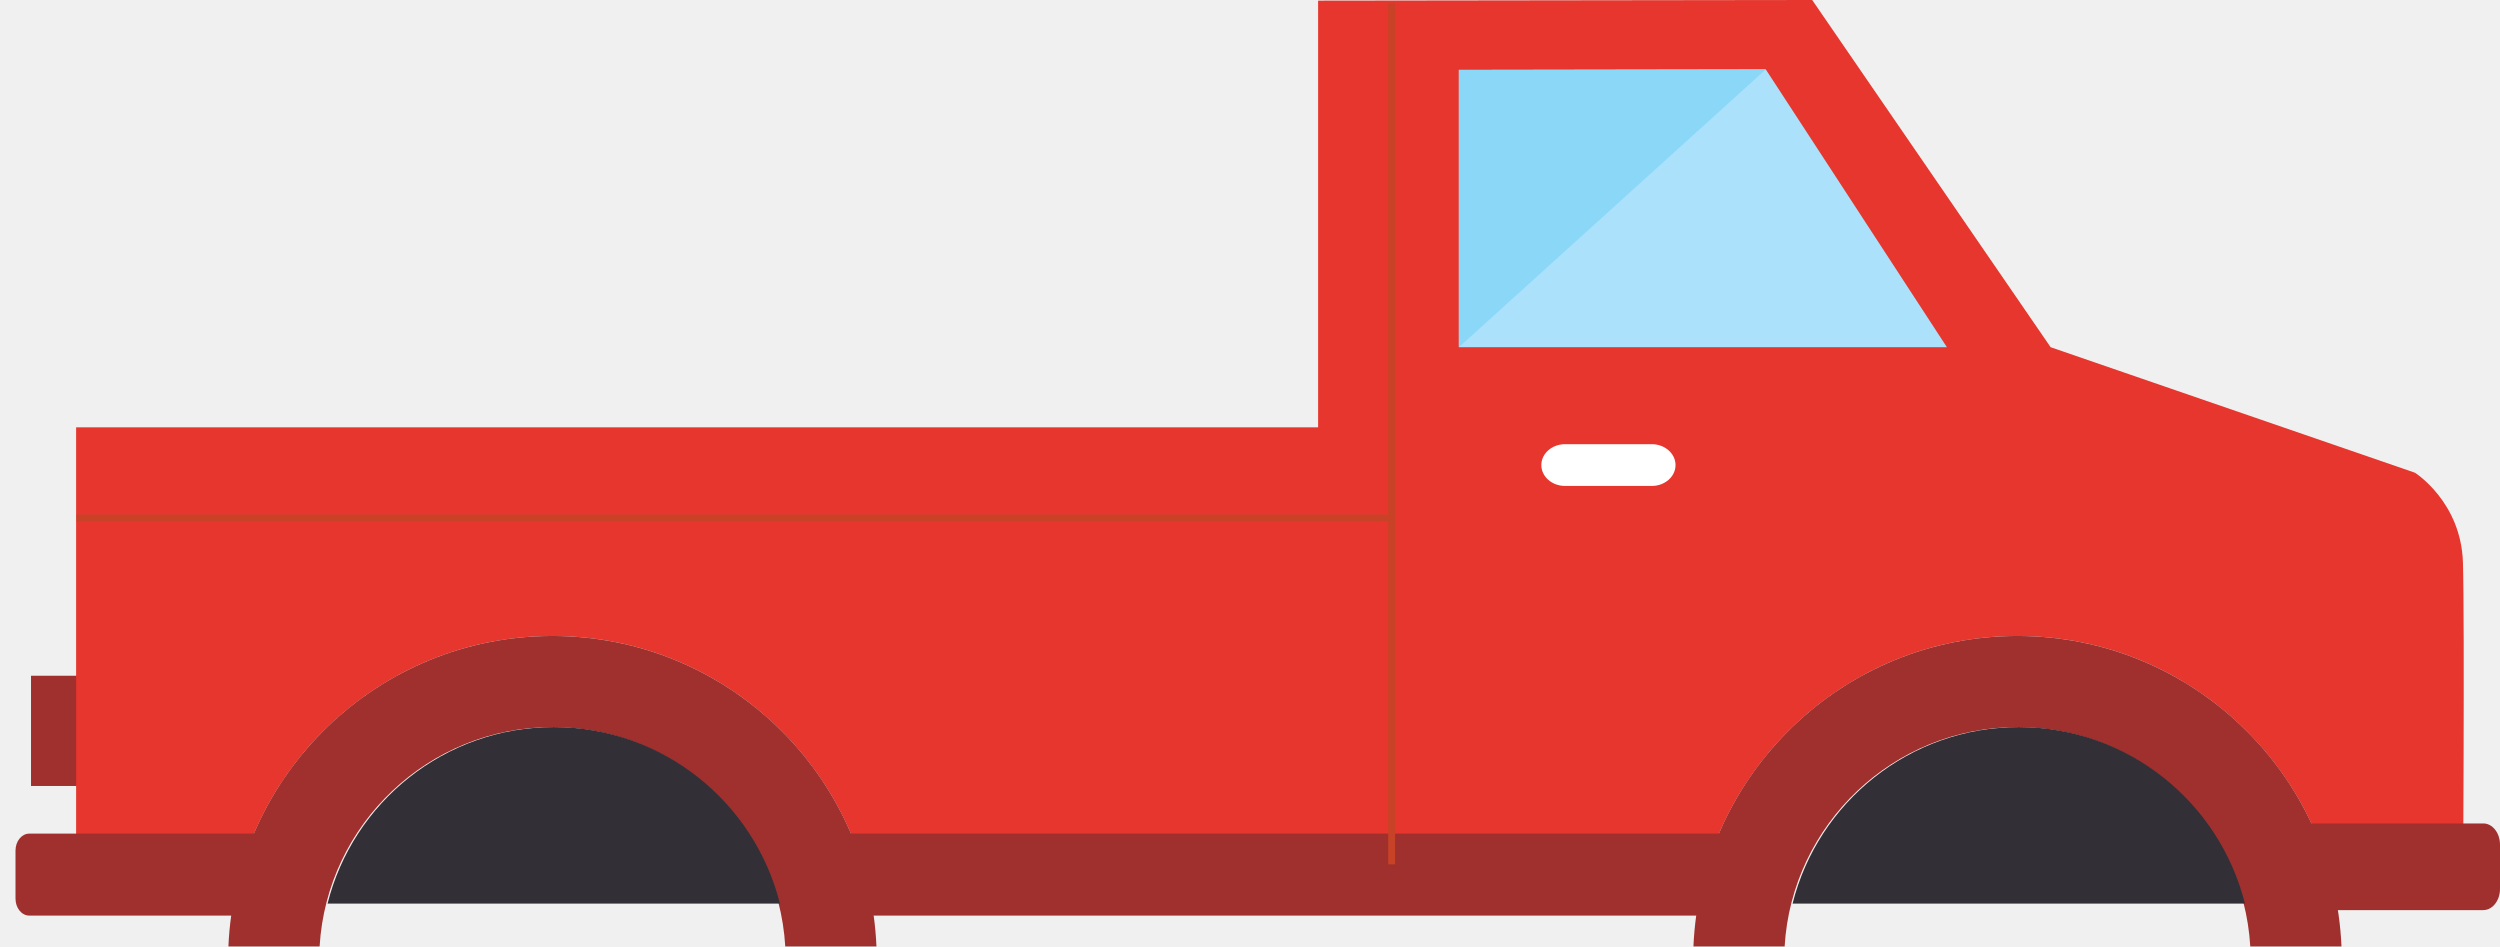
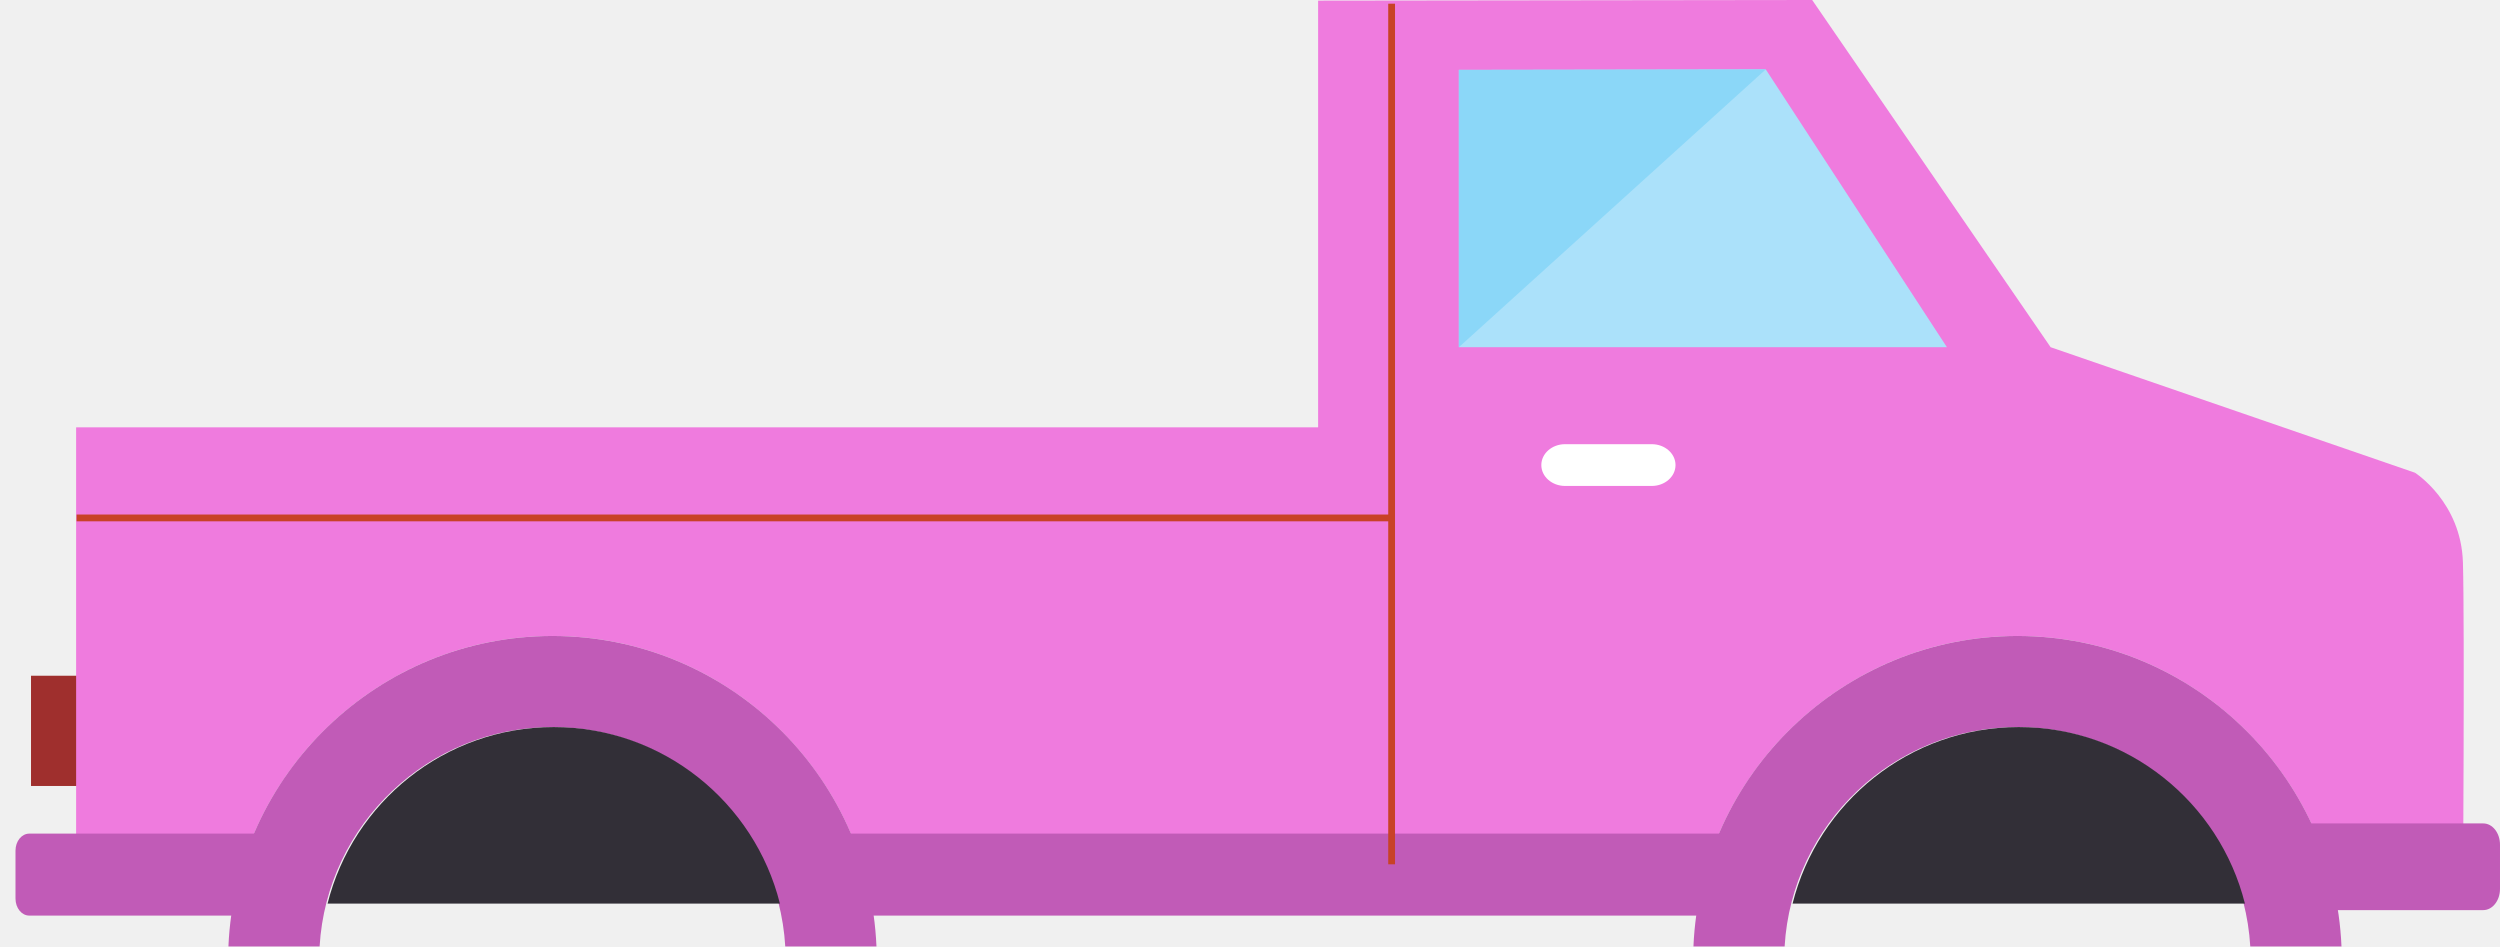
- <svg xmlns="http://www.w3.org/2000/svg" version="1.0" id="Layer_1" x="0px" y="0px" width="521.351px" height="197.372px" viewBox="0 0 521.351 197.372" enable-background="new 0 0 521.351 197.372" xml:space="preserve">
-   <rect id="XMLID_9327_" x="6.467" y="140.918" fill="#9F302E" width="9.899" height="22.991" />
-   <path id="XMLID_9326_" fill="#E6362D" d="M503.613,98.58l-75.972-26.172L377.915,0L274.881,0.134v88.979H15.874v99.322h32.751  c5.615-31.674,33.319-55.809,66.579-55.809s60.965,24.135,66.579,55.809h10.55h149.336h12.472  c5.615-31.674,33.319-55.809,66.579-55.809s60.965,24.135,66.58,55.809h16.313V98.58z" />
-   <path id="XMLID_9285_" fill="#FFFFFF" d="M349.414,96.985c0-2.406-2.219-4.356-4.956-4.356h-18.074c-2.737,0-4.956,1.95-4.956,4.356  l0,0c0,2.405,2.219,4.356,4.956,4.356h18.074C347.195,101.342,349.414,99.391,349.414,96.985L349.414,96.985z" />
+ <svg xmlns="http://www.w3.org/2000/svg" version="1.1" id="Layer_1" x="0px" y="0px" width="521.352px" height="197.372px" viewBox="0 0 521.352 197.372" enable-background="new 0 0 521.352 197.372" xml:space="preserve">
+   <rect id="XMLID_9327_" x="6.467" y="140.918" fill="#9F2F2D" width="9.899" height="22.99" />
+   <path id="XMLID_9326_" fill="#EF7BDE" d="M503.613,98.58l-75.972-26.172L377.914,0L274.881,0.134v88.979H15.874v99.322h32.751  c5.615-31.675,33.318-55.81,66.579-55.81c33.26,0,60.965,24.135,66.579,55.81h10.55H341.67h12.472  c5.615-31.675,33.319-55.81,66.579-55.81s60.965,24.135,66.58,55.81h16.313L503.613,98.58L503.613,98.58z" />
+   <path id="XMLID_9285_" fill="#FFFFFF" d="M349.413,96.985c0-2.406-2.219-4.356-4.956-4.356h-18.072c-2.737,0-4.956,1.95-4.956,4.356  l0,0c0,2.405,2.219,4.355,4.956,4.355h18.072C347.195,101.342,349.413,99.391,349.413,96.985L349.413,96.985z" />
  <polygon id="XMLID_9186_" fill="#ABE1FA" points="304.23,14.574 368.235,14.471 406.012,72.408 304.23,72.408 " />
-   <path id="XMLID_9113_" fill="#9F302E" d="M66.651,197.372c1.506-25.479,22.703-45.747,48.553-45.747s47.047,20.269,48.554,45.747  h19.019c-1.526-35.959-31.245-64.745-67.572-64.745s-66.046,28.786-67.572,64.745H66.651z" />
-   <path id="XMLID_9089_" fill="#9F302E" d="M372.167,197.372c1.506-25.479,22.703-45.747,48.553-45.747s47.047,20.269,48.554,45.747  h19.019c-1.525-35.959-31.245-64.745-67.572-64.745s-66.046,28.786-67.572,64.745H372.167z" />
+   <path id="XMLID_9113_" fill="#C15BB7" d="M66.651,197.372c1.507-25.479,22.703-45.746,48.554-45.746s47.047,20.27,48.554,45.746  h19.02c-1.525-35.959-31.244-64.744-67.571-64.744s-66.046,28.785-67.572,64.744H66.651z" />
+   <path id="XMLID_9089_" fill="#C15BB7" d="M372.166,197.372c1.508-25.479,22.703-45.746,48.555-45.746  c25.85,0,47.047,20.27,48.554,45.746h19.021c-1.525-35.959-31.245-64.744-67.572-64.744s-66.046,28.785-67.572,64.744H372.166z" />
  <polygon id="XMLID_9033_" fill="#8BD7F8" points="304.23,14.574 304.23,72.408 368.235,14.471 " />
-   <path id="XMLID_9032_" fill="#E6362D" d="M503.613,98.58c0,0,9.636,6.076,10.009,18.736c0.372,12.66,0,71.119,0,71.119h-10.009  l-13.45-51.385L503.613,98.58z" />
-   <path id="XMLID_9031_" fill="#9F302E" d="M521.351,176.146c0-2.444-1.563-4.427-3.49-4.427h-37.807  c-1.927,0-3.489,1.982-3.489,4.427v9.221c0,2.445,1.563,4.426,3.489,4.426h37.807c1.928,0,3.49-1.98,3.49-4.426V176.146z" />
-   <path id="XMLID_9030_" fill="#9F302E" d="M63.521,177.381c0-1.953-1.285-3.537-2.871-3.537H6.104c-1.586,0-2.871,1.584-2.871,3.537  v10.021c0,1.953,1.285,3.537,2.871,3.537h54.545c1.586,0,2.871-1.584,2.871-3.537V177.381z" />
-   <path id="XMLID_9027_" fill="#9F302E" d="M370.53,177.381c0-1.953-1.285-3.537-2.871-3.537H175.152c-1.585,0-2.87,1.584-2.87,3.537  v10.021c0,1.953,1.285,3.537,2.87,3.537h192.507c1.586,0,2.871-1.584,2.871-3.537V177.381z" />
-   <line id="XMLID_9026_" fill="none" stroke="#C84227" stroke-width="1.417" stroke-miterlimit="10" x1="290.21" y1="0.77" x2="290.21" y2="180.244" />
+   <path id="XMLID_9032_" fill="#EF7BDE" d="M503.613,98.58c0,0,9.636,6.077,10.009,18.736c0.372,12.66,0,71.119,0,71.119h-10.009  l-13.45-51.386L503.613,98.58z" />
+   <path id="XMLID_9031_" fill="#C15BB7" d="M521.351,176.146c0-2.444-1.563-4.427-3.49-4.427h-37.807  c-1.927,0-3.489,1.982-3.489,4.427v9.222c0,2.444,1.563,4.426,3.489,4.426h37.807c1.928,0,3.49-1.979,3.49-4.426V176.146z" />
+   <path id="XMLID_9030_" fill="#C15BB7" d="M63.521,177.381c0-1.953-1.285-3.537-2.871-3.537H6.104c-1.586,0-2.871,1.584-2.871,3.537  v10.021c0,1.953,1.285,3.537,2.871,3.537h54.545c1.586,0,2.871-1.584,2.871-3.537L63.521,177.381L63.521,177.381z" />
+   <path id="XMLID_9027_" fill="#C15BB7" d="M370.53,177.381c0-1.953-1.285-3.537-2.871-3.537H175.152  c-1.585,0-2.869,1.584-2.869,3.537v10.021c0,1.953,1.284,3.537,2.869,3.537h192.507c1.586,0,2.871-1.584,2.871-3.537V177.381z" />
+   <line id="XMLID_9026_" fill="none" stroke="#C84227" stroke-width="1.417" stroke-miterlimit="10" x1="290.21" y1="0.77" x2="290.21" y2="180.245" />
  <line id="XMLID_9025_" fill="none" stroke="#C84227" stroke-width="1.417" stroke-miterlimit="10" x1="15.972" y1="108.008" x2="290.676" y2="108.008" />
-   <path id="XMLID_9325_" fill="#322F37" d="M115.478,151.625c-22.74,0-41.865,15.691-47.166,36.811h1.49h92.842  C157.343,167.316,138.218,151.625,115.478,151.625z" />
-   <path id="XMLID_9088_" fill="#322F37" d="M420.993,151.625c-22.74,0-41.865,15.691-47.166,36.811h91.008h3.324  C462.858,167.316,443.733,151.625,420.993,151.625z" />
+   <path id="XMLID_9325_" fill="#322F37" d="M115.478,151.625c-22.74,0-41.865,15.689-47.166,36.811h1.489h92.843  C157.343,167.316,138.218,151.625,115.478,151.625z" />
+   <path id="XMLID_9088_" fill="#322F37" d="M420.992,151.625c-22.738,0-41.863,15.689-47.166,36.811h91.01h3.322  C462.858,167.316,443.733,151.625,420.992,151.625z" />
</svg>
